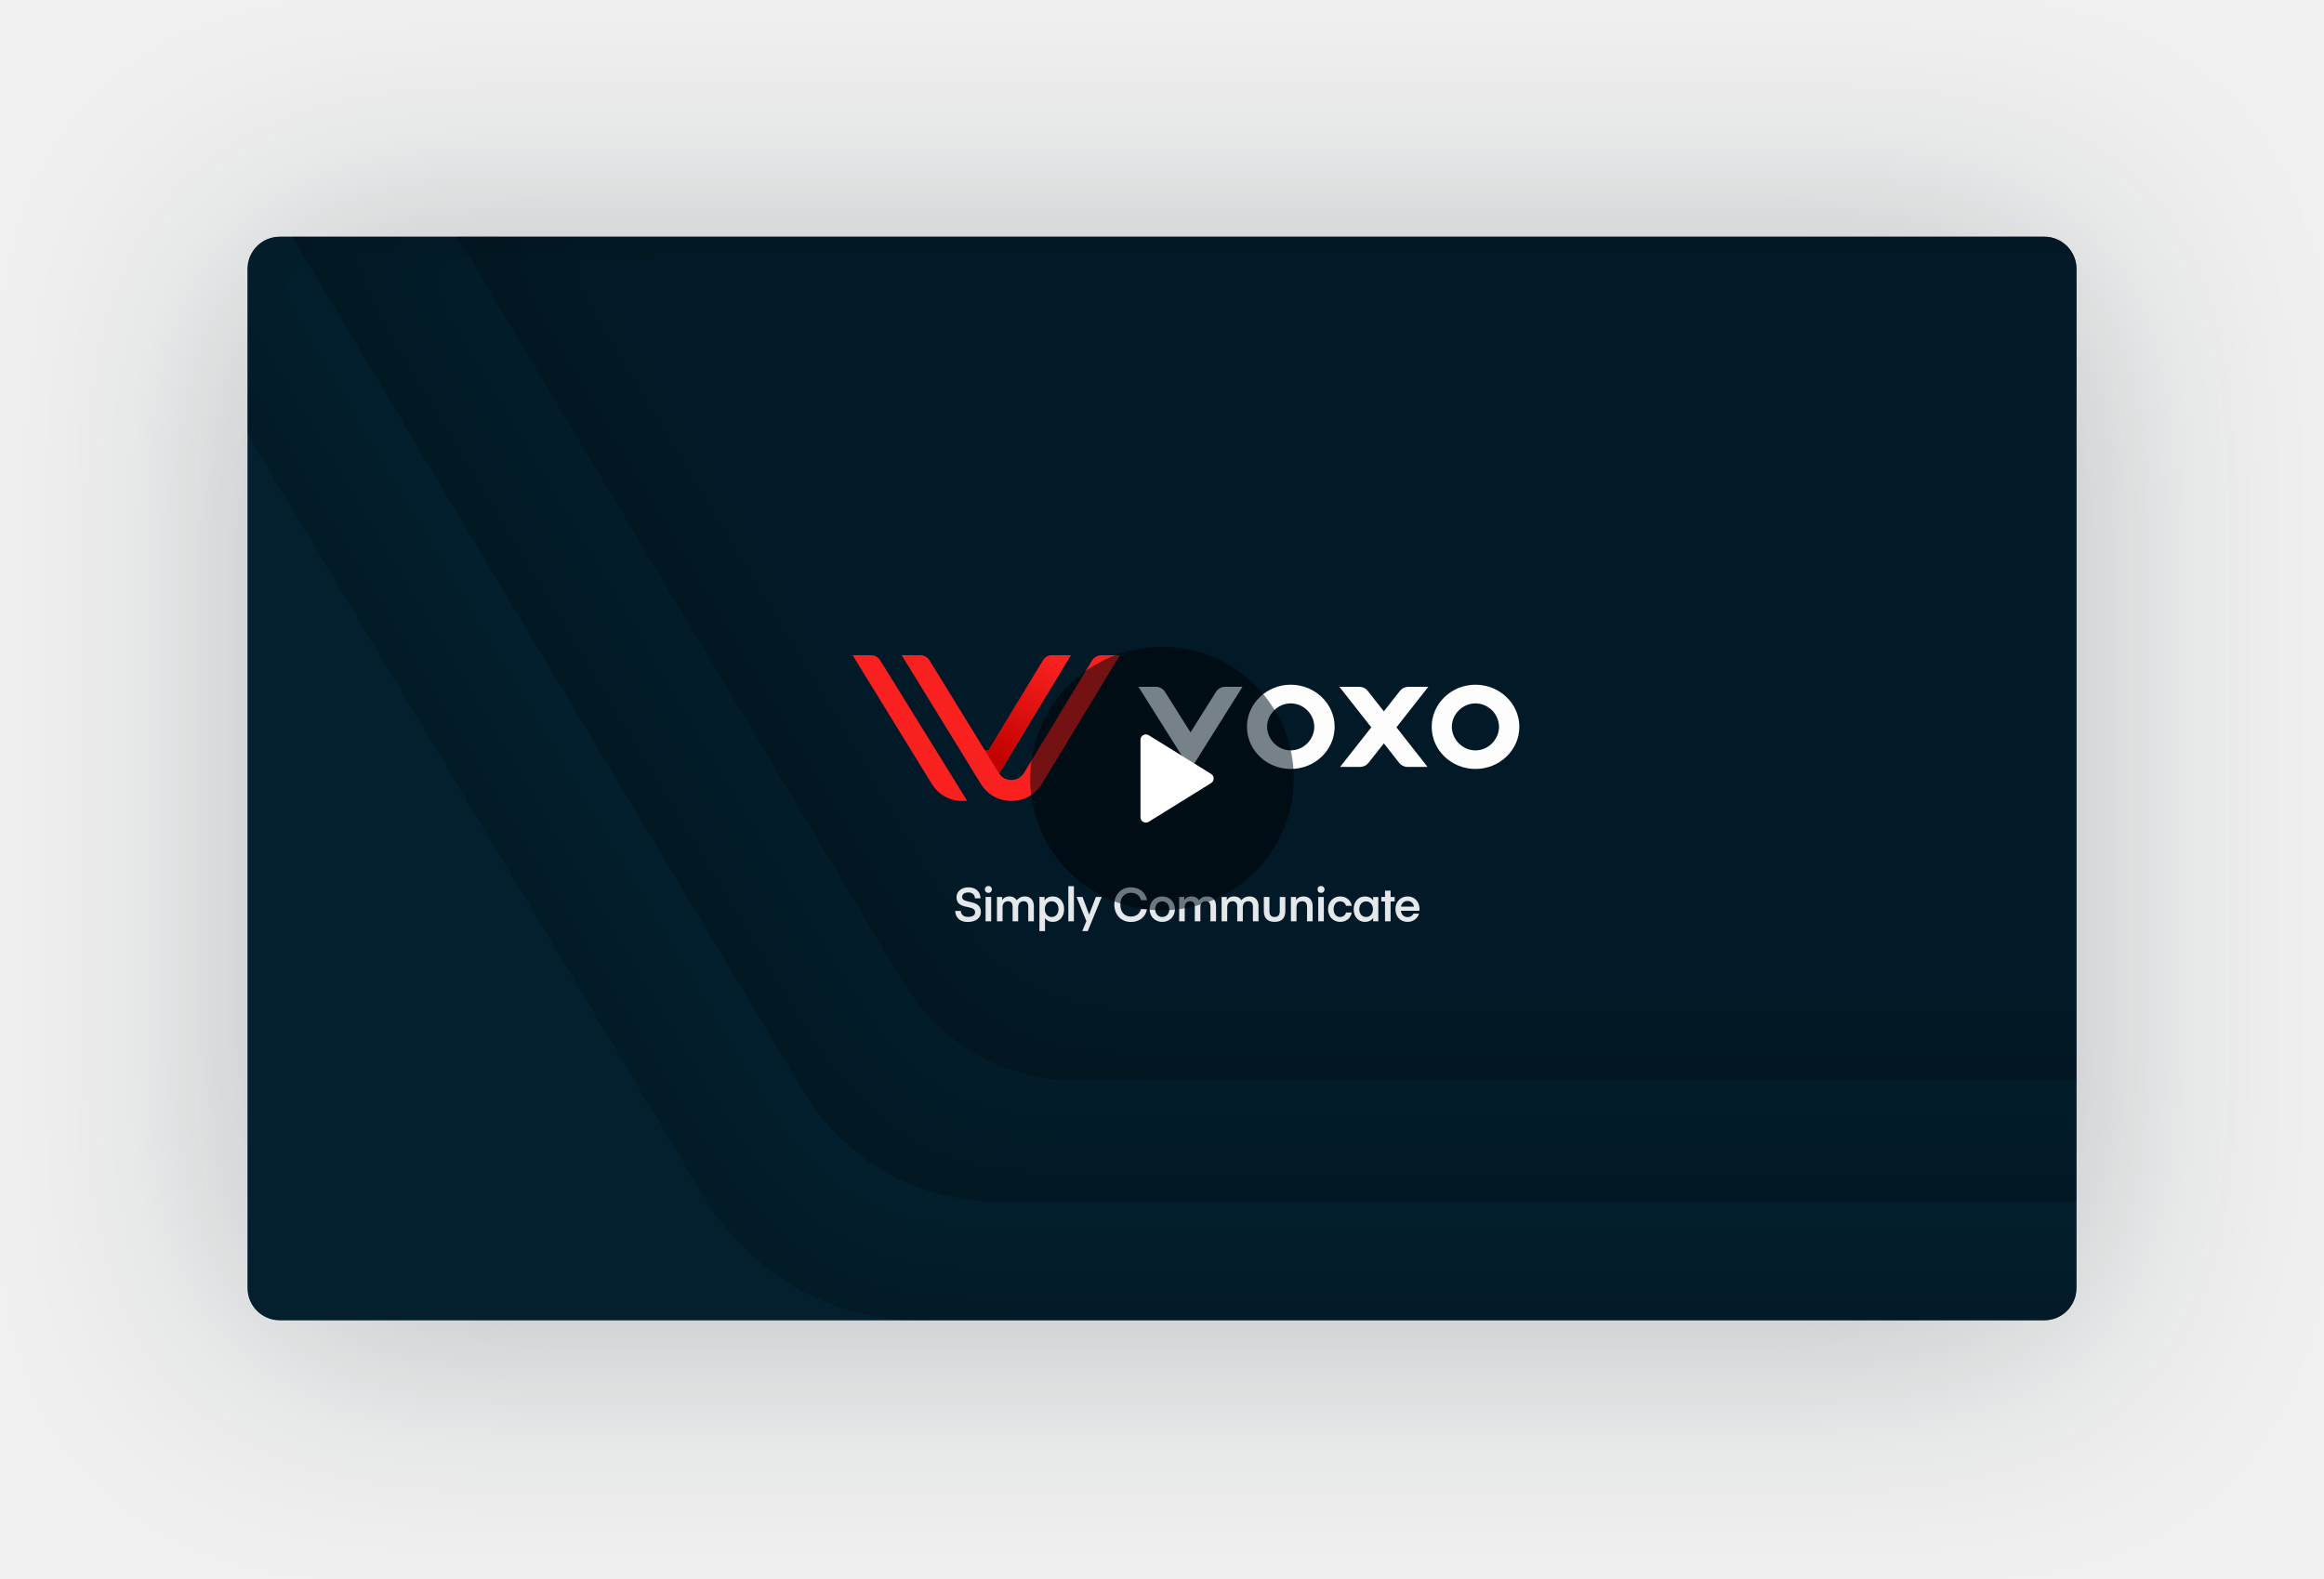
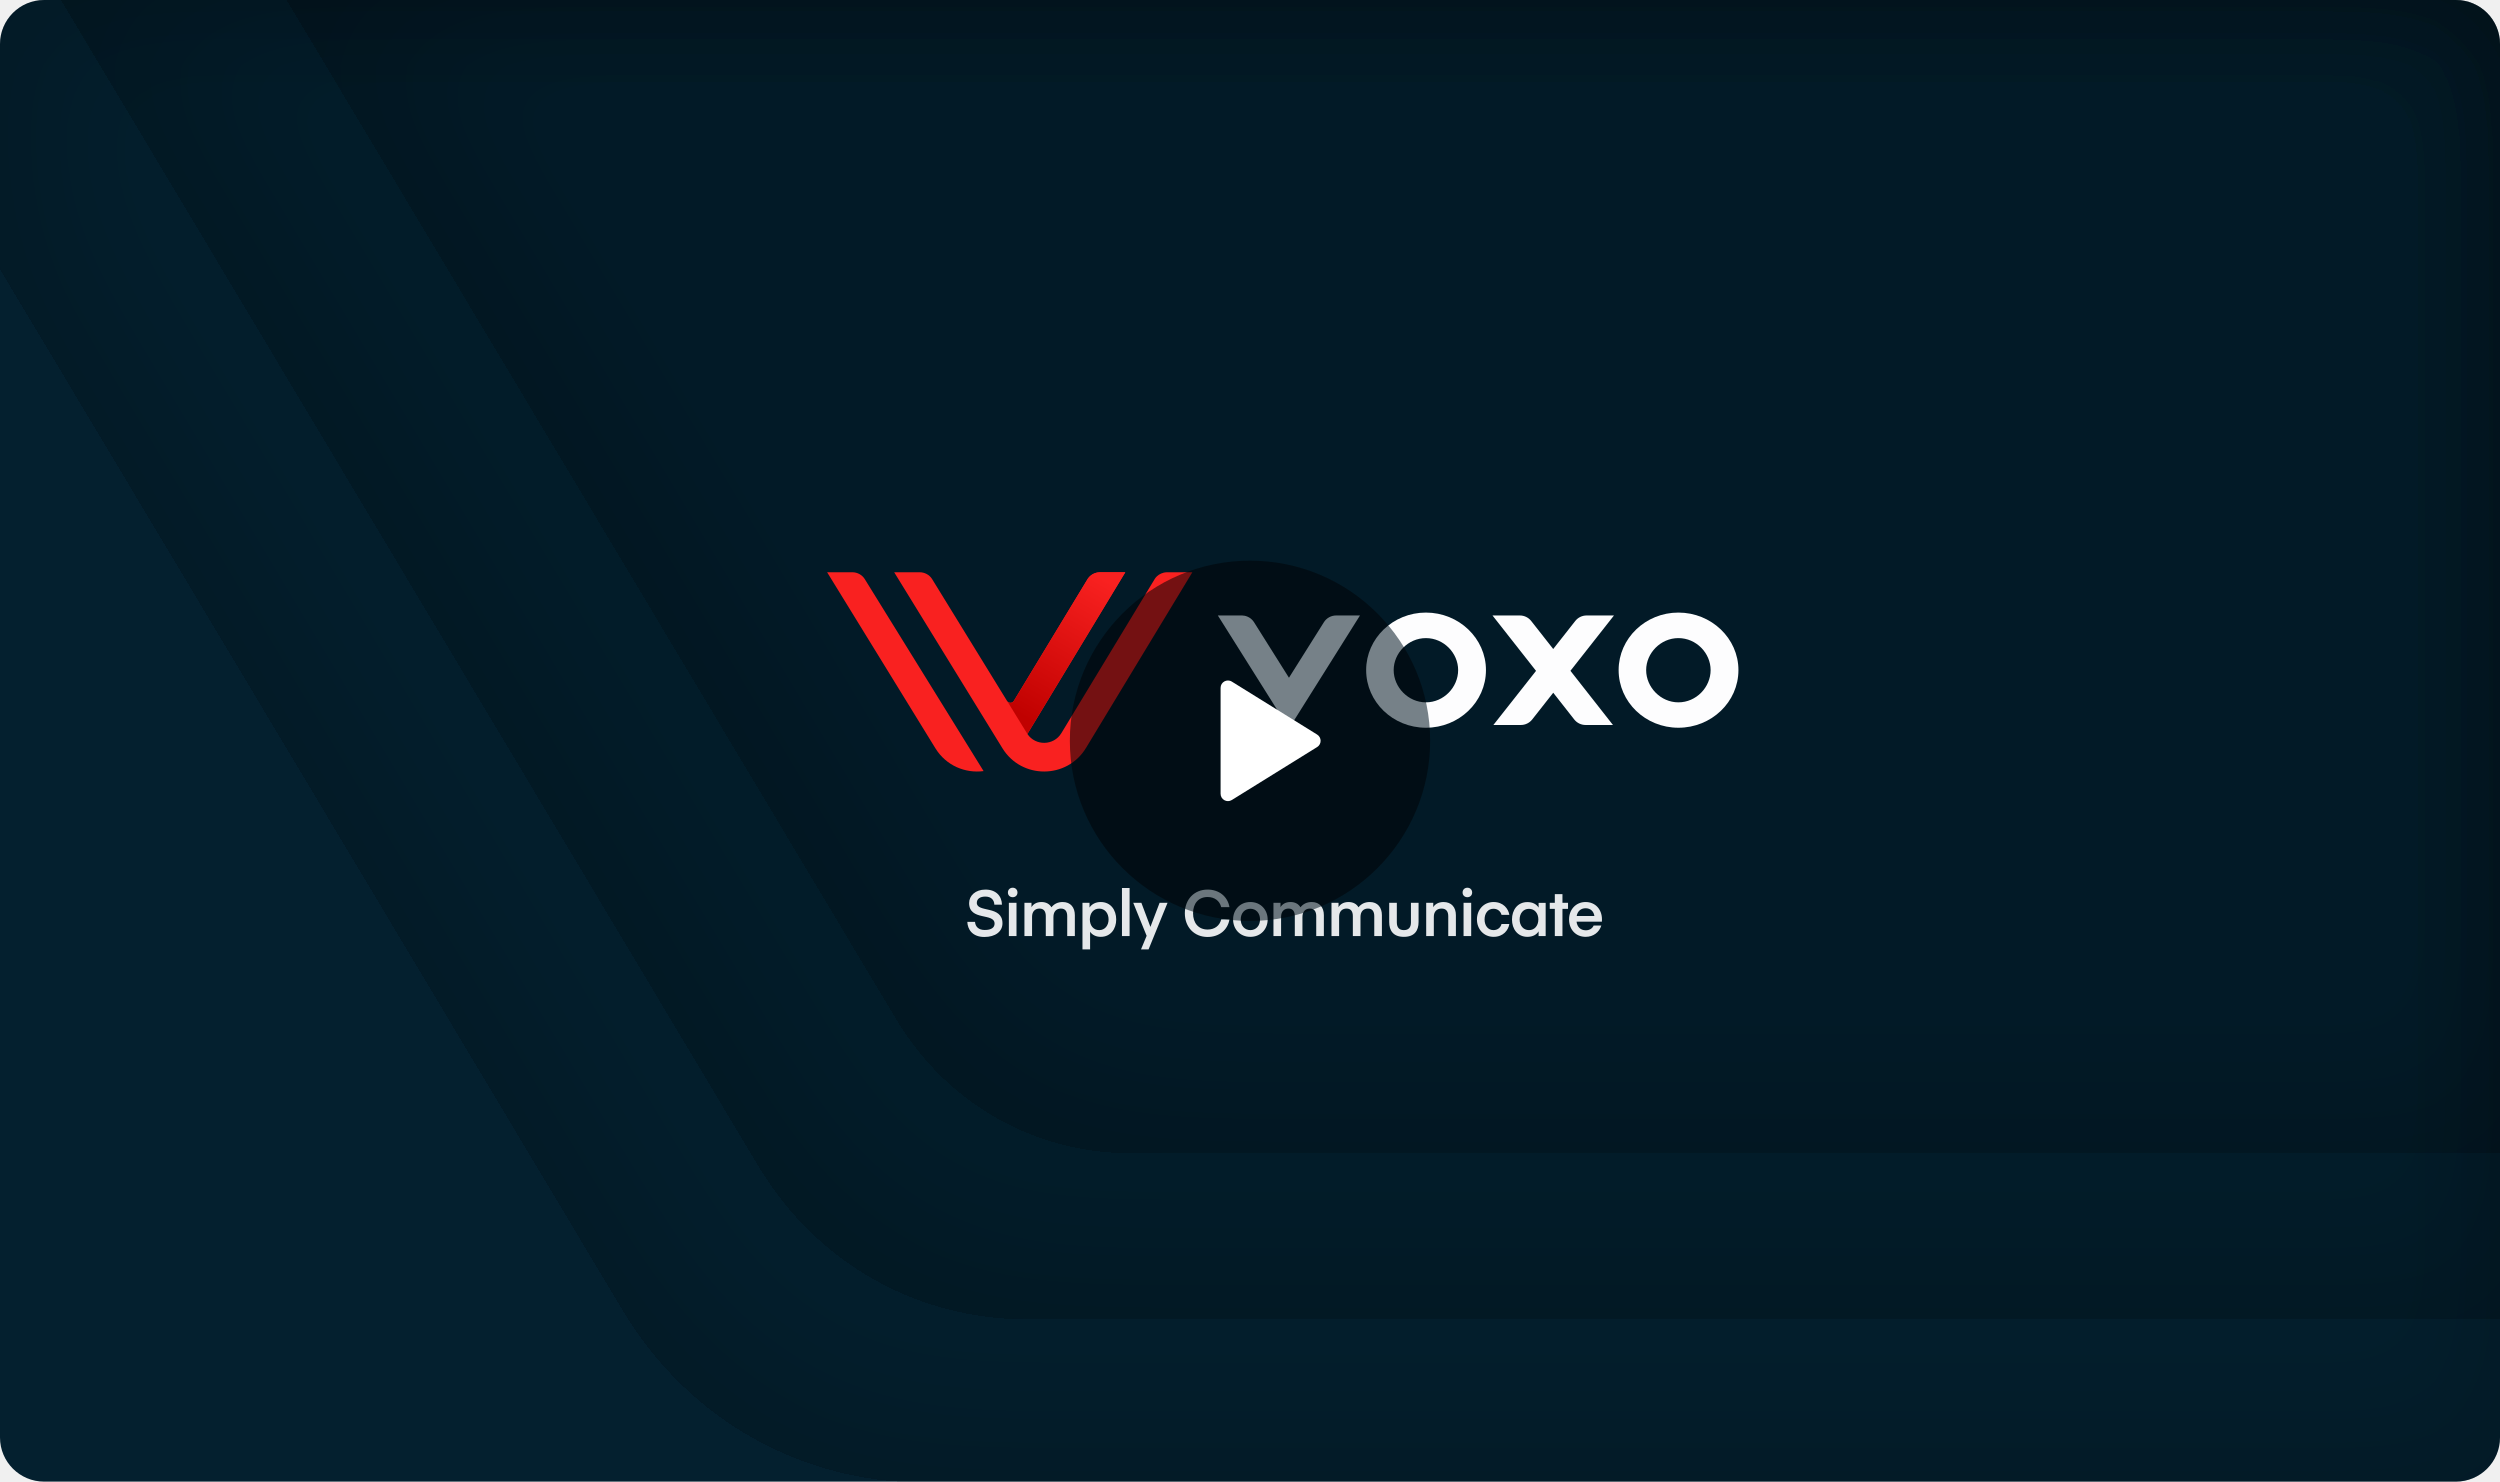
- <svg xmlns="http://www.w3.org/2000/svg" width="864" height="587" viewBox="0 0 864 587" fill="none">
-   <g filter="url(#filter0_d)">
-     <g clip-path="url(#clip0)">
-       <rect x="92" y="88" width="680" height="403" rx="12" fill="#04202F" />
-       <g opacity="0.2" filter="url(#filter1_i)">
-         <path d="M342.86 491.135H342.861H856.617L856.526 88H48.385L261.356 444.072C280.032 475.297 311.417 490.973 342.86 491.135Z" fill="#001520" />
-       </g>
-       <g opacity="0.2" filter="url(#filter2_i)">
-         <path d="M370.785 446.715H370.785H849.348V88H108.757L298.261 404.838C314.879 432.622 342.806 446.571 370.785 446.715Z" fill="#001520" />
-       </g>
-       <g opacity="0.2" filter="url(#filter3_i)">
-         <path d="M399.179 401.549H399.179H863.886V88H170.143L335.787 364.945C350.312 389.231 374.723 401.424 399.179 401.549Z" fill="#001520" />
-       </g>
-       <path opacity="0.9" d="M359.857 340.956C358.183 340.956 357.293 340.066 357.206 338.74H355.112C355.182 340.764 356.455 342.858 359.753 342.858C362.718 342.858 364.672 341.392 364.672 339.142C364.672 334.187 357.694 336.298 357.694 333.576C357.694 332.477 358.584 331.867 360.032 331.867C361.619 331.867 362.439 332.844 362.457 334.065H364.533C364.48 331.745 362.945 329.965 360.032 329.965C357.275 329.965 355.601 331.657 355.601 333.629C355.601 338.583 362.527 336.211 362.527 339.229C362.527 340.345 361.55 340.956 359.857 340.956ZM367.459 332.041C368.209 332.041 368.75 331.518 368.75 330.768C368.75 330 368.209 329.459 367.459 329.459C366.692 329.459 366.151 330 366.151 330.768C366.151 331.518 366.692 332.041 367.459 332.041ZM366.412 342.613H368.489V333.559H366.412V342.613ZM378.532 337.415C378.532 335.949 379.334 335.129 380.573 335.129C381.829 335.129 382.283 336.019 382.283 337.188V342.613H384.359V336.926C384.359 334.867 383.242 333.35 381.062 333.35C379.666 333.35 378.689 333.908 377.991 334.78C377.485 333.908 376.578 333.35 375.27 333.35C373.822 333.35 372.949 334.047 372.566 334.763V333.559H370.646V342.613H372.723V337.345C372.723 335.967 373.508 335.129 374.746 335.129C375.985 335.129 376.456 336.001 376.456 337.188V342.613H378.532V337.415ZM388.508 341.427C389.014 342.212 390.008 342.823 391.404 342.823C394.09 342.823 395.608 340.677 395.608 338.095C395.608 335.495 394.09 333.35 391.404 333.35C390.008 333.35 388.944 333.925 388.351 334.85V333.559H386.432V346.242H388.508V341.427ZM388.438 338.095C388.438 336.42 389.397 335.147 390.985 335.147C392.555 335.147 393.532 336.42 393.532 338.095C393.532 339.717 392.555 340.991 390.985 340.991C389.397 340.991 388.438 339.717 388.438 338.095ZM399.25 342.613V329.529H397.174V342.613H399.25ZM402.35 346.242H404.408L409.572 333.559H407.409L404.914 340.119L402.454 333.559H400.239L403.885 342.544L402.35 346.242ZM414.277 336.403C414.277 340.223 416.859 342.858 420.47 342.858C423.541 342.858 425.914 341.026 426.42 338.077H424.169C423.75 339.822 422.337 340.834 420.47 340.834C417.993 340.834 416.51 339.072 416.51 336.403C416.51 333.733 417.993 331.989 420.47 331.989C422.337 331.989 423.75 333.001 424.169 334.745H426.42C425.914 331.797 423.541 329.965 420.47 329.965C416.859 329.965 414.277 332.599 414.277 336.403ZM432.095 342.823C434.991 342.823 436.805 340.642 436.805 338.095C436.805 335.548 434.991 333.35 432.095 333.35C429.216 333.35 427.402 335.548 427.402 338.095C427.402 340.642 429.216 342.823 432.095 342.823ZM429.478 338.095C429.478 336.333 430.594 335.181 432.095 335.181C433.612 335.181 434.729 336.333 434.729 338.095C434.729 339.84 433.612 340.991 432.095 340.991C430.594 340.991 429.478 339.84 429.478 338.095ZM446.265 337.415C446.265 335.949 447.067 335.129 448.306 335.129C449.562 335.129 450.015 336.019 450.015 337.188V342.613H452.092V336.926C452.092 334.867 450.975 333.35 448.794 333.35C447.399 333.35 446.422 333.908 445.724 334.78C445.218 333.908 444.311 333.35 443.002 333.35C441.554 333.35 440.682 334.047 440.298 334.763V333.559H438.379V342.613H440.455V337.345C440.455 335.967 441.24 335.129 442.479 335.129C443.718 335.129 444.189 336.001 444.189 337.188V342.613H446.265V337.415ZM462.05 337.415C462.05 335.949 462.852 335.129 464.091 335.129C465.347 335.129 465.801 336.019 465.801 337.188V342.613H467.877V336.926C467.877 334.867 466.76 333.35 464.579 333.35C463.184 333.35 462.207 333.908 461.509 334.78C461.003 333.908 460.096 333.35 458.787 333.35C457.339 333.35 456.467 334.047 456.083 334.763V333.559H454.164V342.613H456.24V337.345C456.24 335.967 457.025 335.129 458.264 335.129C459.503 335.129 459.974 336.001 459.974 337.188V342.613H462.05V337.415ZM473.857 340.991C472.601 340.991 471.938 340.293 471.938 338.88V333.559H469.862V338.775C469.862 341.096 470.926 342.823 473.857 342.823C476.788 342.823 477.852 341.096 477.852 338.775V333.559H475.776V338.88C475.776 340.293 475.113 340.991 473.857 340.991ZM481.844 333.559H479.925V342.613H482.001V337.362C482.001 335.949 482.821 335.129 484.129 335.129C485.368 335.129 485.926 335.949 485.926 337.188V342.613H488.002V336.926C488.002 334.815 486.833 333.35 484.635 333.35C483.152 333.35 482.228 334.047 481.844 334.763V333.559ZM491.134 332.041C491.884 332.041 492.425 331.518 492.425 330.768C492.425 330 491.884 329.459 491.134 329.459C490.367 329.459 489.826 330 489.826 330.768C489.826 331.518 490.367 332.041 491.134 332.041ZM490.088 342.613H492.164V333.559H490.088V342.613ZM493.728 338.095C493.728 340.712 495.578 342.823 498.247 342.823C500.934 342.823 502.294 340.956 502.539 339.334H500.41C500.166 340.311 499.346 340.991 498.229 340.991C496.747 340.991 495.804 339.787 495.804 338.095C495.804 336.385 496.747 335.181 498.229 335.181C499.346 335.181 500.166 335.862 500.41 336.839H502.539C502.294 335.216 500.934 333.35 498.247 333.35C495.578 333.35 493.728 335.461 493.728 338.095ZM510.501 333.576V334.867C509.925 333.925 508.861 333.367 507.448 333.367C504.779 333.367 503.261 335.513 503.261 338.095C503.261 340.677 504.779 342.823 507.448 342.823C508.861 342.823 509.925 342.264 510.501 341.322V342.613H512.42V333.576H510.501ZM505.337 338.095C505.337 336.472 506.314 335.199 507.884 335.199C509.472 335.199 510.431 336.472 510.431 338.095C510.431 339.717 509.472 340.991 507.884 340.991C506.314 340.991 505.337 339.717 505.337 338.095ZM516.987 335.216H518.504V333.559H516.987V331.204H514.911V333.559H513.532V335.216H514.911V342.613H516.987V335.216ZM527.715 338.688C527.715 338.688 527.732 338.374 527.732 338.043C527.732 335.391 525.97 333.35 523.283 333.35C520.597 333.35 518.782 335.443 518.782 338.077C518.782 340.782 520.562 342.823 523.301 342.823C525.412 342.823 527.017 341.549 527.557 339.752H525.464C525.133 340.555 524.313 341.043 523.353 341.043C521.905 341.043 520.98 340.119 520.823 338.688H527.715ZM523.283 335.042C524.627 335.042 525.499 335.897 525.673 337.153H520.858C521.068 335.914 521.94 335.042 523.283 335.042Z" fill="#FEFEFF" />
-       <path fill-rule="evenodd" clip-rule="evenodd" d="M463.593 270.263C463.593 261.656 470.892 254.62 479.847 254.62C488.838 254.62 496.18 261.653 496.18 270.263C496.18 278.952 488.838 285.945 479.847 285.945C470.892 285.945 463.593 278.949 463.593 270.263ZM479.847 261.564C475.023 261.564 471.079 265.643 471.079 270.263C471.079 274.927 475.028 279.04 479.847 279.04C484.704 279.04 488.615 274.928 488.615 270.263C488.615 265.642 484.709 261.564 479.847 261.564Z" fill="#FDFDFE" />
-       <path fill-rule="evenodd" clip-rule="evenodd" d="M532.267 270.263C532.267 261.656 539.566 254.62 548.521 254.62C557.512 254.62 564.854 261.653 564.854 270.263C564.854 278.952 557.512 285.945 548.521 285.945C539.566 285.945 532.267 278.949 532.267 270.263ZM548.521 261.564C543.697 261.564 539.753 265.643 539.753 270.263C539.753 274.927 543.702 279.04 548.521 279.04C553.378 279.04 557.289 274.928 557.289 270.263C557.289 265.642 553.383 261.564 548.521 261.564Z" fill="#FDFDFE" />
-       <path d="M509.8 270.478L497.958 255.409H505.405C506.607 255.409 507.742 255.96 508.483 256.903L514.477 264.529L520.473 256.902C521.214 255.96 522.349 255.409 523.55 255.409H531L519.159 270.461L530.725 285.196H523.275C522.073 285.196 520.937 284.644 520.196 283.701L514.481 276.423L508.753 283.703C508.012 284.645 506.878 285.196 505.676 285.196H498.201L509.8 270.478Z" fill="#FDFDFE" />
-       <path d="M423.252 255.409H429.848C430.561 255.409 432.072 255.712 433.044 257.16L442.596 272.345L452.106 257.235C452.821 256.099 454.072 255.409 455.418 255.409H461.914L442.596 286.161L423.252 255.409Z" fill="#FDFDFE" />
-       <path d="M323.86 243.654H316.978L346.423 291.526C349.371 296.318 354.608 298.385 359.534 297.736L328.476 247.553H328.475L327.193 245.481C326.48 244.348 325.201 243.658 323.86 243.654Z" fill="#F92120" />
-       <path d="M342.172 243.654C343.513 243.658 344.803 244.348 345.516 245.481L346.034 246.321L365.914 278.643C366.339 279.333 367.346 279.33 367.766 278.637L386.585 247.553H386.587L387.127 246.657L387.878 245.417C388.6 244.323 389.899 243.658 391.215 243.654H398.081L371.452 287.638C373.661 290.938 378.607 290.858 380.689 287.419L406.147 245.38C406.315 245.131 406.513 244.904 406.734 244.703C407.31 244.188 408.195 243.698 409.328 243.656C409.37 243.655 409.411 243.654 409.453 243.654L416.322 243.654L387.387 291.447C382.237 299.953 369.873 299.996 364.663 291.526L335.219 243.654H342.172Z" fill="#F92120" />
-       <path d="M365.981 278.743L371.455 287.647L371.456 287.647C371.454 287.645 371.453 287.643 371.452 287.641L398.081 243.657L391.209 243.657C390.395 243.657 388.88 243.937 387.862 245.438L367.766 278.64C367.367 279.299 366.436 279.334 365.981 278.743Z" fill="url(#paint0_linear)" />
+ <svg xmlns="http://www.w3.org/2000/svg" width="680" height="403" viewBox="0 0 680 403" fill="none">
+   <g clip-path="url(#clip0)">
+     <rect width="680" height="403" rx="12" fill="#04202F" />
+     <g opacity="0.2" filter="url(#filter0_i)">
+       <path d="M250.86 403.135H250.861H764.617L764.526 0H-43.615L169.356 356.072C188.032 387.296 219.417 402.973 250.86 403.135Z" fill="#001520" />
    </g>
+     <g opacity="0.2" filter="url(#filter1_i)">
+       <path d="M278.785 358.715H278.785H757.347V0H16.756L206.261 316.838C222.879 344.622 250.806 358.571 278.785 358.715Z" fill="#001520" />
+     </g>
+     <g opacity="0.2" filter="url(#filter2_i)">
+       <path d="M307.179 313.549H307.179H771.886V0H78.143L243.787 276.945C258.312 301.231 282.723 313.423 307.179 313.549Z" fill="#001520" />
+     </g>
+     <path opacity="0.9" d="M267.857 252.956C266.182 252.956 265.293 252.066 265.205 250.74H263.112C263.182 252.764 264.455 254.858 267.752 254.858C270.718 254.858 272.672 253.392 272.672 251.142C272.672 246.187 265.694 248.298 265.694 245.576C265.694 244.477 266.584 243.867 268.032 243.867C269.619 243.867 270.439 244.844 270.457 246.065H272.533C272.48 243.745 270.945 241.965 268.032 241.965C265.275 241.965 263.6 243.657 263.6 245.629C263.6 250.583 270.526 248.211 270.526 251.229C270.526 252.345 269.549 252.956 267.857 252.956ZM275.459 244.041C276.209 244.041 276.75 243.518 276.75 242.768C276.75 242 276.209 241.459 275.459 241.459C274.691 241.459 274.151 242 274.151 242.768C274.151 243.518 274.691 244.041 275.459 244.041ZM274.412 254.613H276.488V245.559H274.412V254.613ZM286.532 249.415C286.532 247.949 287.334 247.129 288.573 247.129C289.829 247.129 290.283 248.019 290.283 249.188V254.613H292.359V248.926C292.359 246.867 291.242 245.35 289.061 245.35C287.666 245.35 286.689 245.908 285.991 246.78C285.485 245.908 284.578 245.35 283.269 245.35C281.821 245.35 280.949 246.048 280.565 246.763V245.559H278.646V254.613H280.722V249.345C280.722 247.967 281.507 247.129 282.746 247.129C283.985 247.129 284.456 248.001 284.456 249.188V254.613H286.532V249.415ZM296.507 253.427C297.013 254.212 298.008 254.823 299.403 254.823C302.09 254.823 303.608 252.677 303.608 250.095C303.608 247.496 302.09 245.35 299.403 245.35C298.008 245.35 296.944 245.925 296.35 246.85V245.559H294.431V258.242H296.507V253.427ZM296.438 250.095C296.438 248.42 297.397 247.147 298.985 247.147C300.555 247.147 301.532 248.42 301.532 250.095C301.532 251.717 300.555 252.991 298.985 252.991C297.397 252.991 296.438 251.717 296.438 250.095ZM307.25 254.613V241.529H305.173V254.613H307.25ZM310.35 258.242H312.408L317.572 245.559H315.409L312.914 252.119L310.454 245.559H308.239L311.885 254.544L310.35 258.242ZM322.277 248.403C322.277 252.223 324.859 254.858 328.47 254.858C331.541 254.858 333.913 253.026 334.419 250.077H332.169C331.75 251.822 330.337 252.834 328.47 252.834C325.993 252.834 324.51 251.072 324.51 248.403C324.51 245.733 325.993 243.989 328.47 243.989C330.337 243.989 331.75 245.001 332.169 246.745H334.419C333.913 243.797 331.541 241.965 328.47 241.965C324.859 241.965 322.277 244.6 322.277 248.403ZM340.094 254.823C342.99 254.823 344.805 252.642 344.805 250.095C344.805 247.548 342.99 245.35 340.094 245.35C337.216 245.35 335.401 247.548 335.401 250.095C335.401 252.642 337.216 254.823 340.094 254.823ZM337.478 250.095C337.478 248.333 338.594 247.181 340.094 247.181C341.612 247.181 342.729 248.333 342.729 250.095C342.729 251.84 341.612 252.991 340.094 252.991C338.594 252.991 337.478 251.84 337.478 250.095ZM354.264 249.415C354.264 247.949 355.067 247.129 356.306 247.129C357.562 247.129 358.015 248.019 358.015 249.188V254.613H360.091V248.926C360.091 246.867 358.975 245.35 356.794 245.35C355.398 245.35 354.421 245.908 353.724 246.78C353.218 245.908 352.311 245.35 351.002 245.35C349.554 245.35 348.682 246.048 348.298 246.763V245.559H346.379V254.613H348.455V249.345C348.455 247.967 349.24 247.129 350.479 247.129C351.717 247.129 352.188 248.001 352.188 249.188V254.613H354.264V249.415ZM370.05 249.415C370.05 247.949 370.852 247.129 372.091 247.129C373.347 247.129 373.8 248.019 373.8 249.188V254.613H375.876V248.926C375.876 246.867 374.76 245.35 372.579 245.35C371.183 245.35 370.207 245.908 369.509 246.78C369.003 245.908 368.096 245.35 366.787 245.35C365.339 245.35 364.467 246.048 364.083 246.763V245.559H362.164V254.613H364.24V249.345C364.24 247.967 365.025 247.129 366.264 247.129C367.502 247.129 367.973 248.001 367.973 249.188V254.613H370.05V249.415ZM381.857 252.991C380.601 252.991 379.938 252.293 379.938 250.88V245.559H377.862V250.775C377.862 253.096 378.926 254.823 381.857 254.823C384.788 254.823 385.852 253.096 385.852 250.775V245.559H383.776V250.88C383.776 252.293 383.113 252.991 381.857 252.991ZM389.844 245.559H387.925V254.613H390.001V249.362C390.001 247.949 390.821 247.129 392.129 247.129C393.368 247.129 393.926 247.949 393.926 249.188V254.613H396.002V248.926C396.002 246.815 394.833 245.35 392.635 245.35C391.152 245.35 390.227 246.048 389.844 246.763V245.559ZM399.134 244.041C399.884 244.041 400.425 243.518 400.425 242.768C400.425 242 399.884 241.459 399.134 241.459C398.367 241.459 397.826 242 397.826 242.768C397.826 243.518 398.367 244.041 399.134 244.041ZM398.087 254.613H400.163V245.559H398.087V254.613ZM401.728 250.095C401.728 252.712 403.578 254.823 406.247 254.823C408.933 254.823 410.294 252.956 410.538 251.334H408.41C408.166 252.311 407.346 252.991 406.229 252.991C404.746 252.991 403.804 251.787 403.804 250.095C403.804 248.385 404.746 247.181 406.229 247.181C407.346 247.181 408.166 247.862 408.41 248.839H410.538C410.294 247.216 408.933 245.35 406.247 245.35C403.578 245.35 401.728 247.461 401.728 250.095ZM418.501 245.576V246.867C417.925 245.925 416.861 245.367 415.448 245.367C412.779 245.367 411.261 247.513 411.261 250.095C411.261 252.677 412.779 254.823 415.448 254.823C416.861 254.823 417.925 254.264 418.501 253.322V254.613H420.42V245.576H418.501ZM413.337 250.095C413.337 248.472 414.314 247.199 415.884 247.199C417.471 247.199 418.431 248.472 418.431 250.095C418.431 251.717 417.471 252.991 415.884 252.991C414.314 252.991 413.337 251.717 413.337 250.095ZM424.987 247.216H426.504V245.559H424.987V243.204H422.91V245.559H421.532V247.216H422.91V254.613H424.987V247.216ZM435.714 250.688C435.714 250.688 435.732 250.374 435.732 250.043C435.732 247.391 433.97 245.35 431.283 245.35C428.596 245.35 426.782 247.443 426.782 250.077C426.782 252.782 428.562 254.823 431.301 254.823C433.411 254.823 435.016 253.549 435.557 251.752H433.464C433.132 252.555 432.312 253.043 431.353 253.043C429.905 253.043 428.98 252.119 428.823 250.688H435.714ZM431.283 247.042C432.626 247.042 433.499 247.897 433.673 249.153H428.858C429.067 247.914 429.94 247.042 431.283 247.042Z" fill="#FEFEFF" />
+     <path fill-rule="evenodd" clip-rule="evenodd" d="M371.593 182.263C371.593 173.656 378.892 166.62 387.846 166.62C396.838 166.62 404.18 173.653 404.18 182.263C404.18 190.952 396.838 197.945 387.846 197.945C378.892 197.945 371.593 190.949 371.593 182.263ZM387.846 173.564C383.023 173.564 379.079 177.643 379.079 182.263C379.079 186.927 383.028 191.04 387.846 191.04C392.703 191.04 396.614 186.928 396.614 182.263C396.614 177.642 392.708 173.564 387.846 173.564Z" fill="#FDFDFE" />
+     <path fill-rule="evenodd" clip-rule="evenodd" d="M440.267 182.263C440.267 173.656 447.566 166.62 456.521 166.62C465.512 166.62 472.854 173.653 472.854 182.263C472.854 190.952 465.512 197.945 456.521 197.945C447.566 197.945 440.267 190.949 440.267 182.263ZM456.521 173.564C451.697 173.564 447.753 177.643 447.753 182.263C447.753 186.927 451.702 191.04 456.521 191.04C461.377 191.04 465.289 186.928 465.289 182.263C465.289 177.642 461.382 173.564 456.521 173.564Z" fill="#FDFDFE" />
+     <path d="M417.8 182.478L405.958 167.409H413.405C414.606 167.409 415.742 167.96 416.483 168.903L422.476 176.529L428.472 168.902C429.214 167.96 430.348 167.409 431.55 167.409H438.999L427.158 182.461L438.725 197.196H431.275C430.072 197.196 428.937 196.644 428.196 195.701L422.48 188.423L416.753 195.703C416.012 196.645 414.877 197.196 413.676 197.196H406.201L417.8 182.478Z" fill="#FDFDFE" />
+     <path d="M331.252 167.409H337.847C338.561 167.409 340.071 167.712 341.043 169.16L350.596 184.345L360.105 169.235C360.82 168.099 362.072 167.409 363.417 167.409H369.914L350.596 198.161L331.252 167.409Z" fill="#FDFDFE" />
+     <path d="M231.86 155.654H224.978L254.423 203.526C257.371 208.318 262.608 210.385 267.534 209.736L236.475 159.553H236.475L235.193 157.481C234.48 156.348 233.201 155.658 231.86 155.654Z" fill="#F92120" />
+     <path d="M250.171 155.654C251.513 155.658 252.802 156.348 253.515 157.481L254.033 158.321L273.914 190.643C274.339 191.333 275.346 191.33 275.766 190.637L294.585 159.553H294.587L295.127 158.657L295.878 157.417C296.6 156.323 297.899 155.658 299.215 155.654H306.081L279.452 199.638C281.661 202.938 286.607 202.858 288.689 199.419L314.146 157.38C314.315 157.13 314.513 156.904 314.734 156.703C315.31 156.188 316.195 155.698 317.328 155.656C317.37 155.655 317.411 155.654 317.453 155.654L324.321 155.654L295.387 203.447C290.236 211.953 277.873 211.996 272.663 203.526L243.218 155.654H250.171Z" fill="#F92120" />
+     <path d="M273.981 190.743L279.455 199.647L279.456 199.647C279.454 199.645 279.453 199.643 279.452 199.641L306.081 155.657L299.209 155.657C298.395 155.657 296.88 155.937 295.862 157.438L275.766 190.64C275.367 191.299 274.436 191.334 273.981 190.743Z" fill="url(#paint0_linear)" />
  </g>
  <g style="mix-blend-mode:multiply">
-     <circle cx="432" cy="289.5" r="49" fill="#667379" fill-opacity="0.89" />
+     <circle cx="340" cy="201.5" r="49" fill="#667379" fill-opacity="0.89" />
  </g>
-   <path d="M424 275.095C424 273.527 425.722 272.569 427.055 273.396L450.262 287.801C451.523 288.583 451.523 290.417 450.262 291.199L427.055 305.604C425.722 306.431 424 305.473 424 303.905V275.095Z" fill="white" />
+   <path d="M332 187.095C332 185.527 333.722 184.569 335.055 185.396L358.262 199.801C359.523 200.583 359.523 202.417 358.262 203.199L335.055 217.604C333.722 218.431 332 217.473 332 215.905V187.095Z" fill="white" />
  <defs>
-     <filter id="filter0_d" x="0" y="0" width="864" height="587" filterUnits="userSpaceOnUse" color-interpolation-filters="sRGB">
-       <feFlood flood-opacity="0" result="BackgroundImageFix" />
-       <feColorMatrix in="SourceAlpha" type="matrix" values="0 0 0 0 0 0 0 0 0 0 0 0 0 0 0 0 0 0 127 0" result="hardAlpha" />
-       <feOffset dy="4" />
-       <feGaussianBlur stdDeviation="46" />
-       <feComposite in2="hardAlpha" operator="out" />
-       <feColorMatrix type="matrix" values="0 0 0 0 0 0 0 0 0 0.082 0 0 0 0 0.125 0 0 0 0.24 0" />
-       <feBlend mode="normal" in2="BackgroundImageFix" result="effect1_dropShadow" />
-       <feBlend mode="normal" in="SourceGraphic" in2="effect1_dropShadow" result="shape" />
-     </filter>
-     <filter id="filter1_i" x="48.385" y="73.462" width="820.589" height="417.673" filterUnits="userSpaceOnUse" color-interpolation-filters="sRGB">
+     <filter id="filter0_i" x="-43.615" y="-14.538" width="820.589" height="417.673" filterUnits="userSpaceOnUse" color-interpolation-filters="sRGB">
      <feFlood flood-opacity="0" result="BackgroundImageFix" />
      <feBlend mode="normal" in="SourceGraphic" in2="BackgroundImageFix" result="shape" />
      <feColorMatrix in="SourceAlpha" type="matrix" values="0 0 0 0 0 0 0 0 0 0 0 0 0 0 0 0 0 0 127 0" result="hardAlpha" />
      <feOffset dx="12.357" dy="-14.538" />
      <feGaussianBlur stdDeviation="18.9" />
      <feComposite in2="hardAlpha" operator="arithmetic" k2="-1" k3="1" />
      <feColorMatrix type="matrix" values="0 0 0 0 0 0 0 0 0 0 0 0 0 0 0 0 0 0 1 0" />
      <feBlend mode="normal" in2="shape" result="effect1_innerShadow" />
    </filter>
-     <filter id="filter2_i" x="108.757" y="73.462" width="752.949" height="373.253" filterUnits="userSpaceOnUse" color-interpolation-filters="sRGB">
+     <filter id="filter1_i" x="16.756" y="-14.538" width="752.949" height="373.253" filterUnits="userSpaceOnUse" color-interpolation-filters="sRGB">
      <feFlood flood-opacity="0" result="BackgroundImageFix" />
      <feBlend mode="normal" in="SourceGraphic" in2="BackgroundImageFix" result="shape" />
      <feColorMatrix in="SourceAlpha" type="matrix" values="0 0 0 0 0 0 0 0 0 0 0 0 0 0 0 0 0 0 127 0" result="hardAlpha" />
      <feOffset dx="12.357" dy="-14.538" />
      <feGaussianBlur stdDeviation="18.9" />
      <feComposite in2="hardAlpha" operator="arithmetic" k2="-1" k3="1" />
      <feColorMatrix type="matrix" values="0 0 0 0 0 0 0 0 0 0 0 0 0 0 0 0 0 0 1 0" />
      <feBlend mode="normal" in2="shape" result="effect1_innerShadow" />
    </filter>
-     <filter id="filter3_i" x="170.143" y="73.462" width="706.101" height="328.087" filterUnits="userSpaceOnUse" color-interpolation-filters="sRGB">
+     <filter id="filter2_i" x="78.143" y="-14.538" width="706.101" height="328.087" filterUnits="userSpaceOnUse" color-interpolation-filters="sRGB">
      <feFlood flood-opacity="0" result="BackgroundImageFix" />
      <feBlend mode="normal" in="SourceGraphic" in2="BackgroundImageFix" result="shape" />
      <feColorMatrix in="SourceAlpha" type="matrix" values="0 0 0 0 0 0 0 0 0 0 0 0 0 0 0 0 0 0 127 0" result="hardAlpha" />
      <feOffset dx="12.357" dy="-14.538" />
      <feGaussianBlur stdDeviation="18.9" />
      <feComposite in2="hardAlpha" operator="arithmetic" k2="-1" k3="1" />
      <feColorMatrix type="matrix" values="0 0 0 0 0 0 0 0 0 0 0 0 0 0 0 0 0 0 1 0" />
      <feBlend mode="normal" in2="shape" result="effect1_innerShadow" />
    </filter>
-     <linearGradient id="paint0_linear" x1="393.764" y1="246.323" x2="371.992" y2="283.91" gradientUnits="userSpaceOnUse">
+     <linearGradient id="paint0_linear" x1="301.764" y1="158.323" x2="279.992" y2="195.91" gradientUnits="userSpaceOnUse">
      <stop stop-color="#F92120" />
      <stop offset="1" stop-color="#C00100" />
    </linearGradient>
    <clipPath id="clip0">
-       <rect x="92" y="88" width="680" height="403" rx="12" fill="white" />
+       <rect width="680" height="403" rx="12" fill="white" />
    </clipPath>
  </defs>
</svg>
